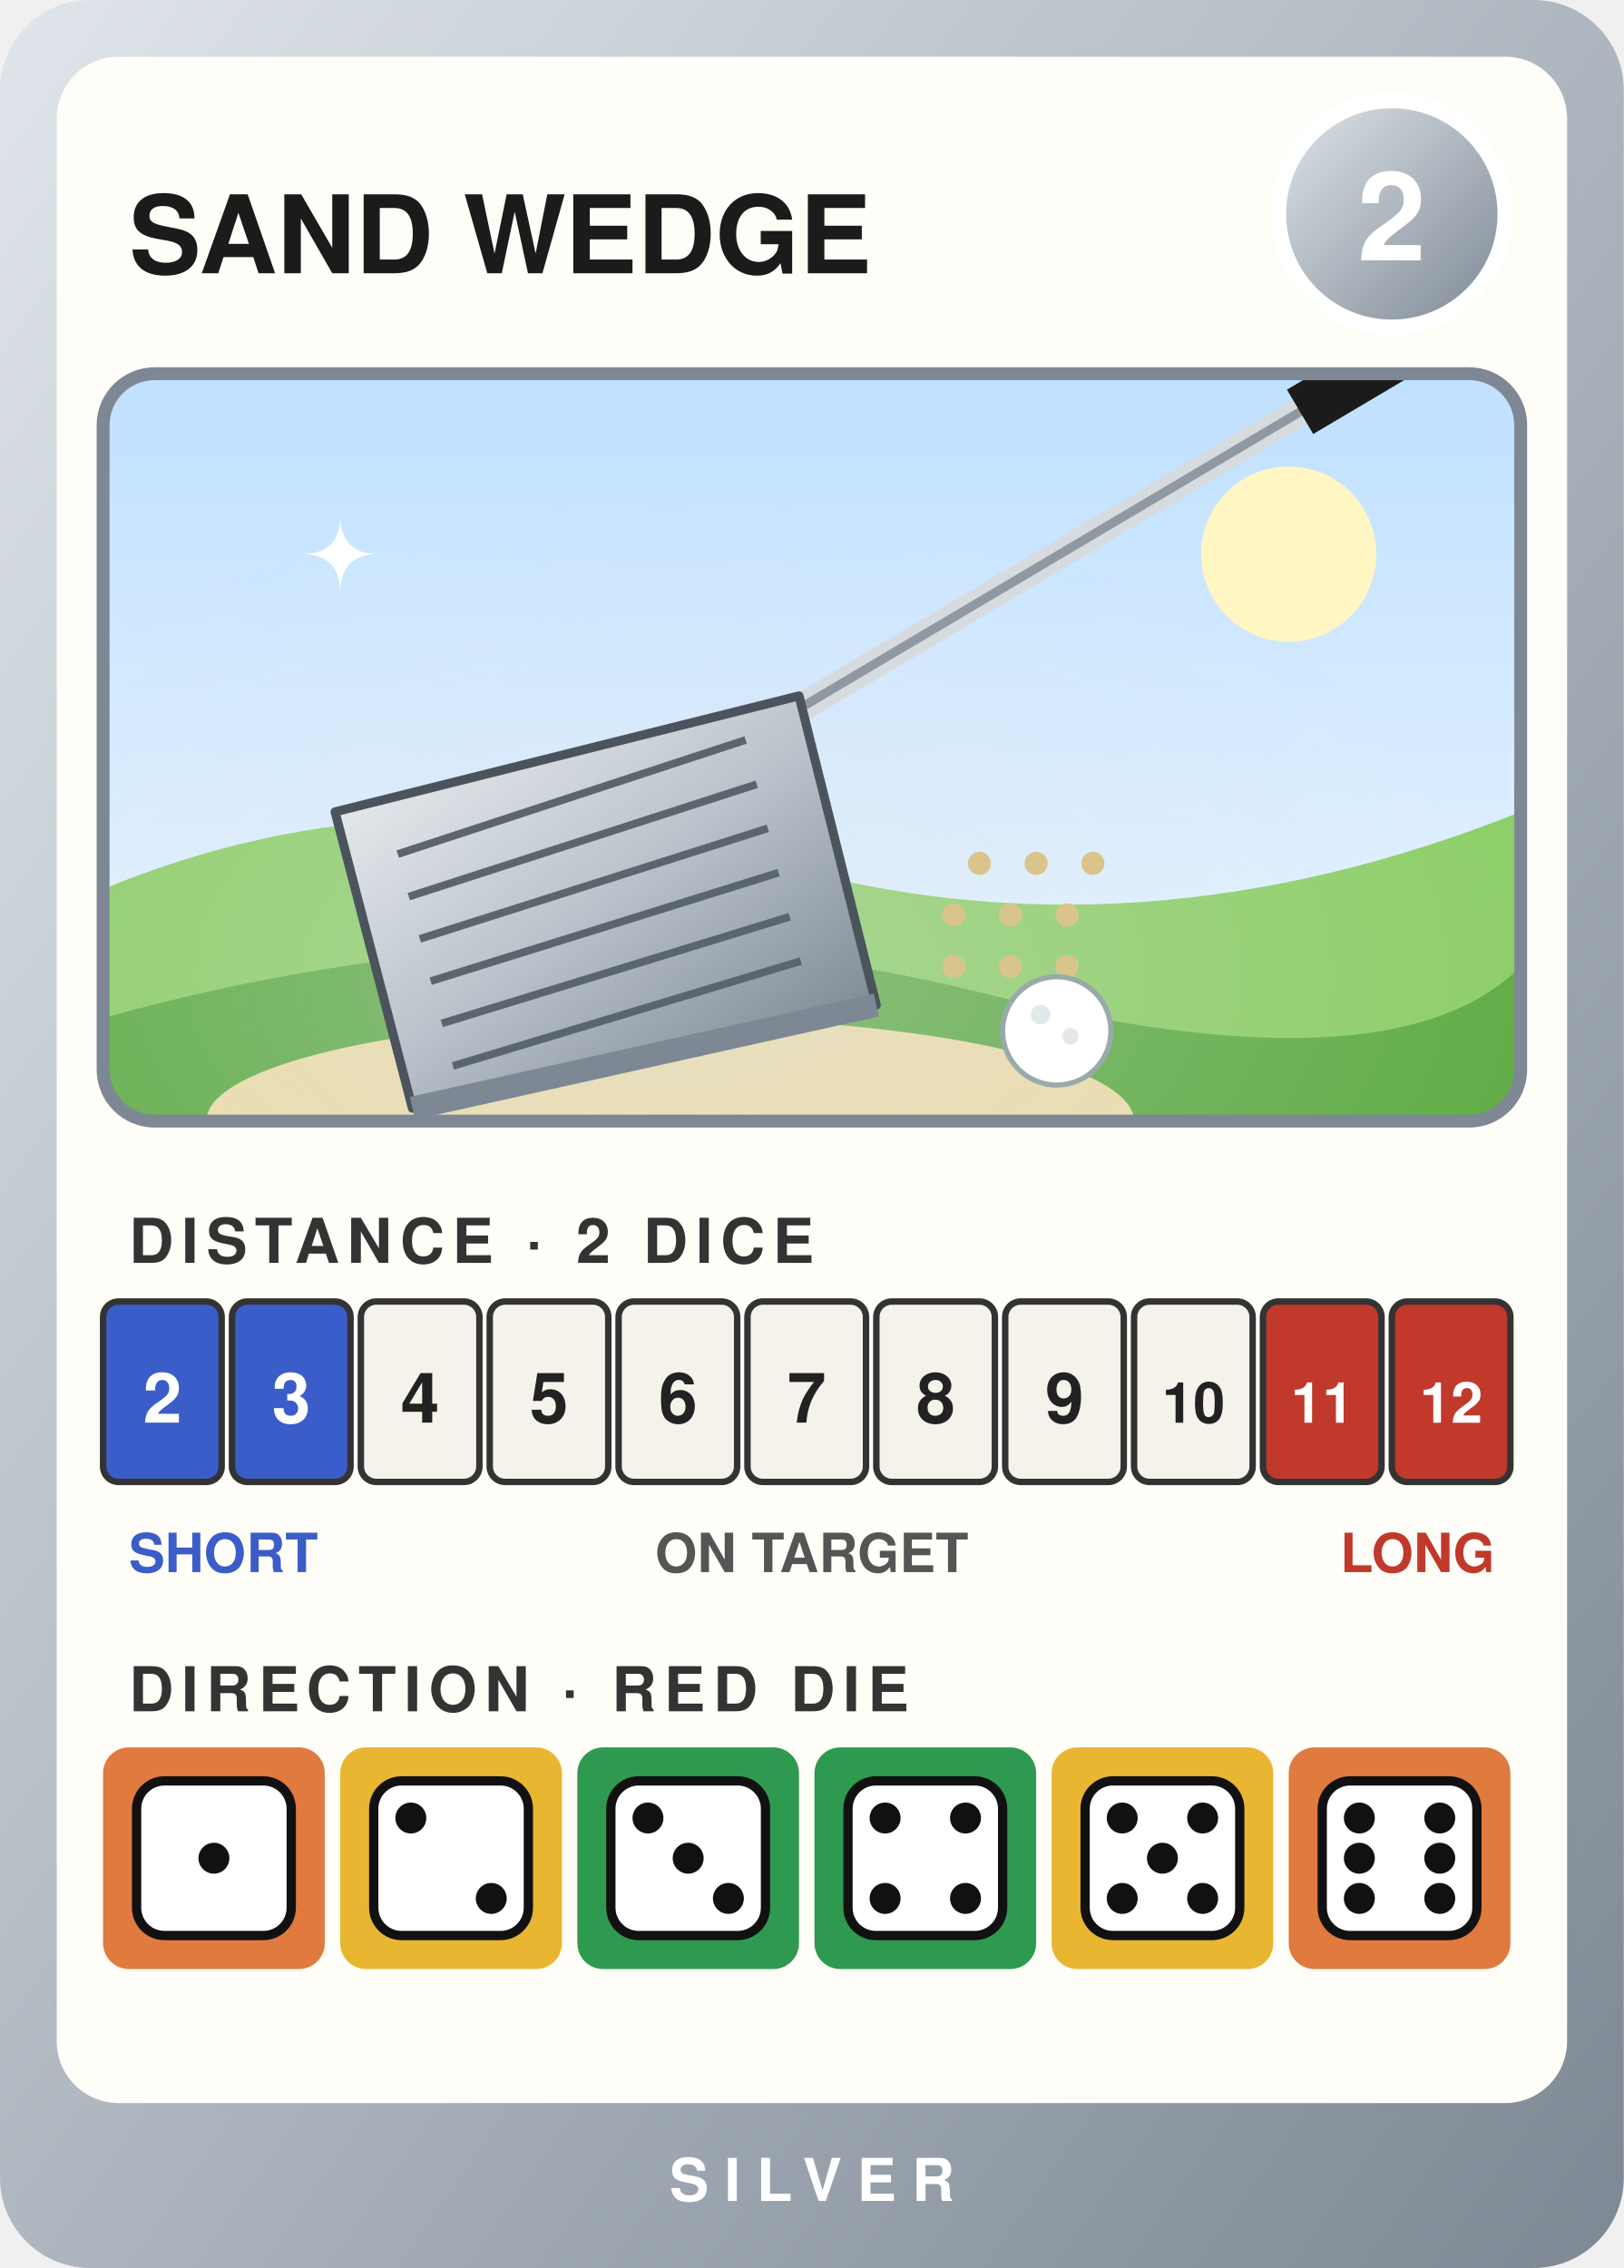
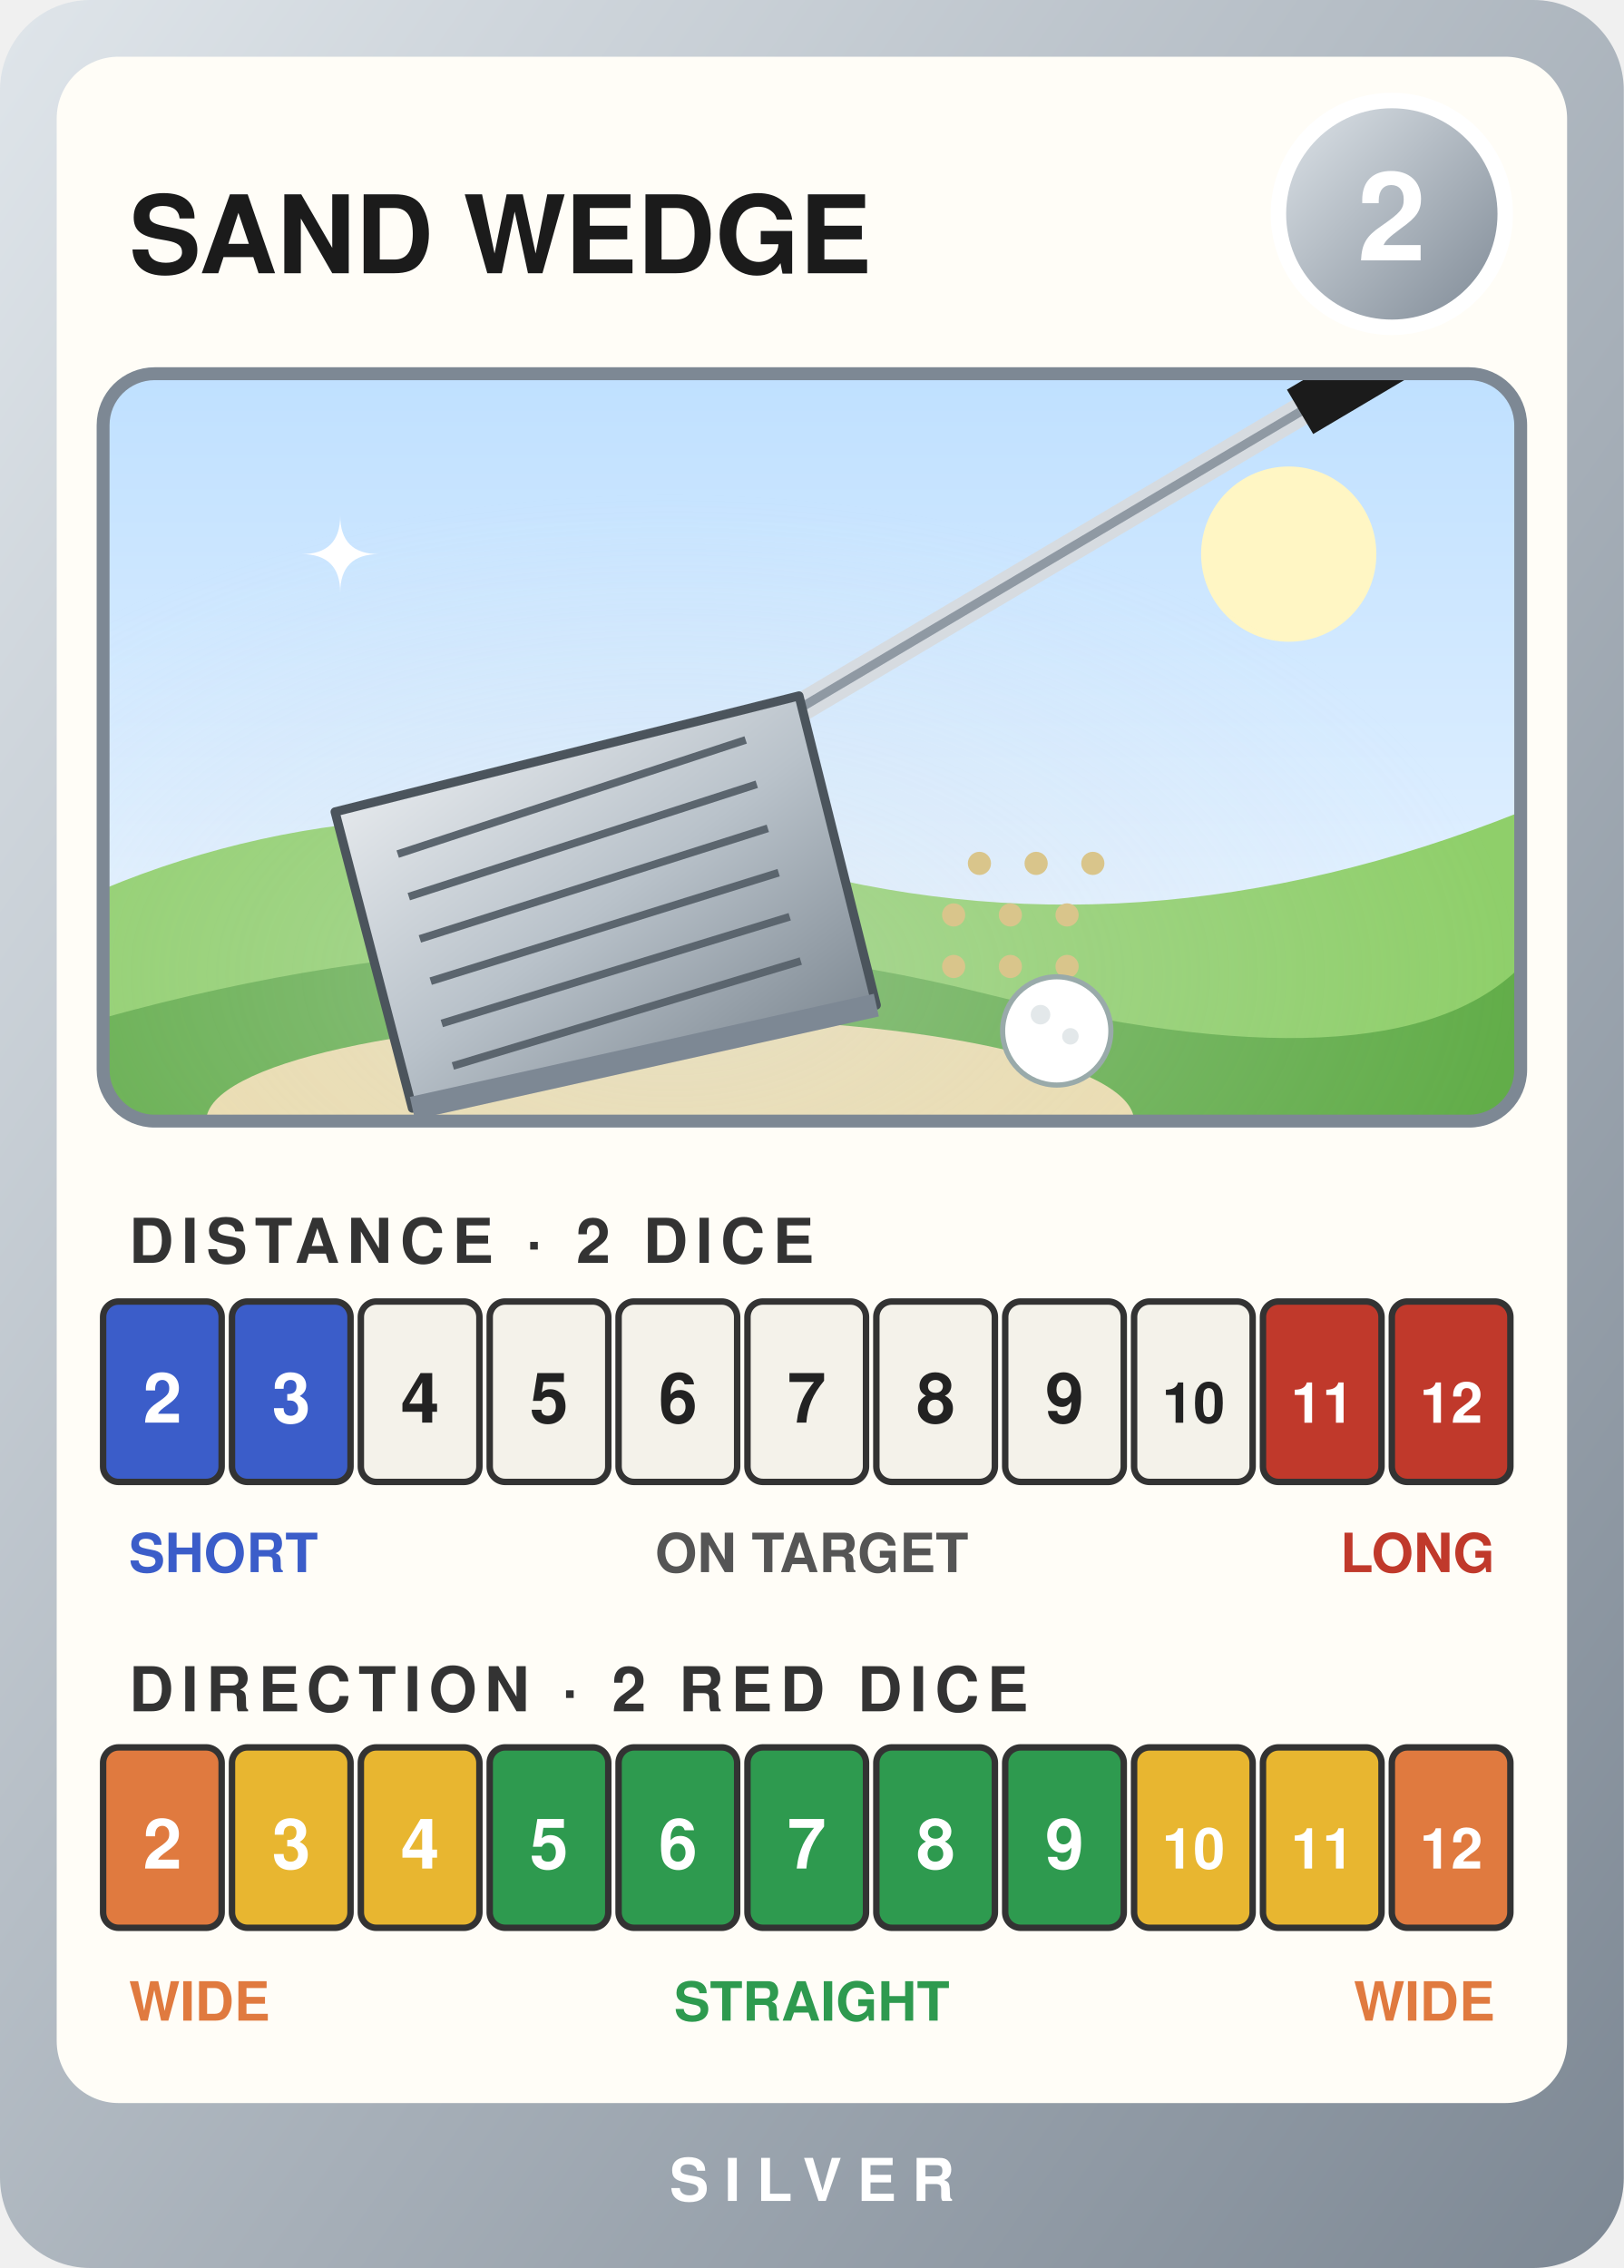
<svg xmlns="http://www.w3.org/2000/svg" width="63mm" height="88mm" viewBox="0 0 63 88" font-family="Helvetica, Arial, sans-serif">
  <defs>
    <linearGradient id="frsw2" x1="0" y1="0" x2="1" y2="1">
      <stop offset="0" stop-color="#dfe5ea" />
      <stop offset="1" stop-color="#7d8894" />
    </linearGradient>
    <clipPath id="artsw2">
      <rect x="4" y="14.5" width="55" height="29" rx="2" />
    </clipPath>
  </defs>
  <rect width="63" height="88" rx="3.5" fill="url(#frsw2)" />
  <rect x="2.2" y="2.2" width="58.6" height="79.4" rx="2.4" fill="#fffdf7" />
  <text x="5" y="10.6" font-size="4.2" font-weight="800" fill="#1b1b1b">SAND WEDGE</text>
  <circle cx="54" cy="8.3" r="4.4" fill="url(#frsw2)" stroke="#fff" stroke-width="0.6" />
  <text x="54" y="10.1" text-anchor="middle" font-size="4.8" font-weight="800" fill="#fff">2</text>
  <g clip-path="url(#artsw2)">
    <g transform="translate(4 14.5)">
      <defs>
        <linearGradient id="skysw2" x1="0" y1="0" x2="0" y2="1">
          <stop offset="0" stop-color="#bfe0ff" />
          <stop offset="1" stop-color="#f2f8ff" />
        </linearGradient>
        <linearGradient id="steelsw2" x1="0" y1="0" x2="1" y2="1">
          <stop offset="0" stop-color="#f4f6f8" />
          <stop offset="0.5" stop-color="#b9c2ca" />
          <stop offset="1" stop-color="#6f7a84" />
        </linearGradient>
        <radialGradient id="headsw2" cx="0.35" cy="0.3" r="0.8">
          <stop offset="0" stop-color="#5a6574" />
          <stop offset="1" stop-color="#11161d" />
        </radialGradient>
        <radialGradient id="woodsw2" cx="0.35" cy="0.3" r="0.8">
          <stop offset="0" stop-color="#c58a50" />
          <stop offset="1" stop-color="#5a3315" />
        </radialGradient>
        <radialGradient id="glowsw2" cx="0.4" cy="0.75" r="0.6">
          <stop offset="0" stop-color="#dfe5ea" stop-opacity="0.35" />
          <stop offset="1" stop-color="#dfe5ea" stop-opacity="0" />
        </radialGradient>
      </defs>
      <rect width="55" height="31" fill="url(#skysw2)" />
      <circle cx="46" cy="7" r="3.4" fill="#fff6c4" />
      <path d="M0 20 Q 12 15 26 19 T 55 17 V31 H0 Z" fill="#8fcf6a" />
      <path d="M0 25 Q 18 20 34 24 T 55 23 V31 H0 Z" fill="#62ad49" />
      <ellipse cx="22" cy="29" rx="18" ry="4" fill="#ecdcab" />
      <rect width="55" height="31" fill="url(#glowsw2)" />
      <line x1="27" y1="13" x2="54" y2="-3" stroke="#d6dbe0" stroke-width="1.1" />
      <line x1="27" y1="13" x2="54" y2="-3" stroke="#7d8894" stroke-width="0.35" opacity="0.8" />
      <line x1="46.44" y1="1.48" x2="54" y2="-3" stroke="#1b1b1b" stroke-width="2" />
      <polygon points="9,17 27,12.5 30,24.5 12,28.5" fill="url(#steelsw2)" stroke="#4b545c" stroke-width="0.35" stroke-linejoin="round" />
      <line x1="11.43" y1="18.64" x2="24.93" y2="14.21" stroke="#5b656e" stroke-width="0.3" />
      <line x1="11.86" y1="20.29" x2="25.36" y2="15.93" stroke="#5b656e" stroke-width="0.3" />
      <line x1="12.29" y1="21.93" x2="25.79" y2="17.64" stroke="#5b656e" stroke-width="0.3" />
      <line x1="12.71" y1="23.57" x2="26.21" y2="19.36" stroke="#5b656e" stroke-width="0.3" />
      <line x1="13.14" y1="25.21" x2="26.64" y2="21.07" stroke="#5b656e" stroke-width="0.3" />
      <line x1="13.57" y1="26.86" x2="27.07" y2="22.79" stroke="#5b656e" stroke-width="0.3" />
      <line x1="12" y1="28.5" x2="30" y2="24.5" stroke="#7d8894" stroke-width="0.9" />
      <circle cx="33" cy="23" r="0.45" fill="#d9c58b" />
      <circle cx="35.2" cy="23" r="0.45" fill="#d9c58b" />
      <circle cx="37.4" cy="23" r="0.45" fill="#d9c58b" />
      <circle cx="33" cy="21" r="0.45" fill="#d9c58b" />
      <circle cx="35.2" cy="21" r="0.45" fill="#d9c58b" />
      <circle cx="37.4" cy="21" r="0.45" fill="#d9c58b" />
      <circle cx="34" cy="19" r="0.45" fill="#d9c58b" />
      <circle cx="36.2" cy="19" r="0.45" fill="#d9c58b" />
      <circle cx="38.4" cy="19" r="0.45" fill="#d9c58b" />
      <circle cx="37" cy="25.5" r="2.1" fill="#fff" stroke="#9aa" stroke-width="0.2" />
      <circle cx="36.37" cy="24.87" r="0.38" fill="#e3e8ea" />
      <circle cx="37.53" cy="25.71" r="0.32" fill="#e3e8ea" />
      <path d="M 9.2 5.5 Q 9.2 7 10.7 7 Q 9.2 7 9.2 8.5 Q 9.2 7 7.7 7 Q 9.2 7 9.2 5.5 Z" fill="#fff" />
    </g>
  </g>
  <rect x="4" y="14.5" width="55" height="29" rx="2" fill="none" stroke="#7d8894" stroke-width="0.5" />
  <text x="5" y="49" font-size="2.4" font-weight="800" fill="#333" letter-spacing="0.3">DISTANCE · 2 DICE</text>
  <rect x="4" y="50.5" width="4.6" height="7" rx="0.6" fill="#3b5dc9" stroke="#333" stroke-width="0.25" />
  <text x="6.3" y="55.2" text-anchor="middle" font-size="2.7" font-weight="800" fill="#fff">2</text>
  <rect x="9" y="50.5" width="4.6" height="7" rx="0.6" fill="#3b5dc9" stroke="#333" stroke-width="0.25" />
  <text x="11.3" y="55.2" text-anchor="middle" font-size="2.7" font-weight="800" fill="#fff">3</text>
  <rect x="14" y="50.5" width="4.6" height="7" rx="0.6" fill="#f4f2ea" stroke="#333" stroke-width="0.25" />
  <text x="16.3" y="55.2" text-anchor="middle" font-size="2.7" font-weight="800" fill="#222">4</text>
  <rect x="19" y="50.5" width="4.6" height="7" rx="0.6" fill="#f4f2ea" stroke="#333" stroke-width="0.25" />
  <text x="21.3" y="55.2" text-anchor="middle" font-size="2.7" font-weight="800" fill="#222">5</text>
  <rect x="24" y="50.5" width="4.6" height="7" rx="0.6" fill="#f4f2ea" stroke="#333" stroke-width="0.25" />
  <text x="26.3" y="55.2" text-anchor="middle" font-size="2.7" font-weight="800" fill="#222">6</text>
  <rect x="29" y="50.5" width="4.6" height="7" rx="0.6" fill="#f4f2ea" stroke="#333" stroke-width="0.25" />
  <text x="31.3" y="55.2" text-anchor="middle" font-size="2.7" font-weight="800" fill="#222">7</text>
  <rect x="34" y="50.5" width="4.6" height="7" rx="0.6" fill="#f4f2ea" stroke="#333" stroke-width="0.25" />
  <text x="36.3" y="55.2" text-anchor="middle" font-size="2.7" font-weight="800" fill="#222">8</text>
  <rect x="39" y="50.5" width="4.6" height="7" rx="0.6" fill="#f4f2ea" stroke="#333" stroke-width="0.25" />
  <text x="41.3" y="55.2" text-anchor="middle" font-size="2.7" font-weight="800" fill="#222">9</text>
  <rect x="44" y="50.5" width="4.6" height="7" rx="0.6" fill="#f4f2ea" stroke="#333" stroke-width="0.25" />
  <text x="46.3" y="55.2" text-anchor="middle" font-size="2.2" font-weight="800" fill="#222">10</text>
  <rect x="49" y="50.5" width="4.6" height="7" rx="0.6" fill="#c0392b" stroke="#333" stroke-width="0.25" />
  <text x="51.3" y="55.2" text-anchor="middle" font-size="2.2" font-weight="800" fill="#fff">11</text>
  <rect x="54" y="50.5" width="4.6" height="7" rx="0.6" fill="#c0392b" stroke="#333" stroke-width="0.25" />
  <text x="56.3" y="55.2" text-anchor="middle" font-size="2.2" font-weight="800" fill="#fff">12</text>
  <text x="5" y="61" font-size="2.1" fill="#3b5dc9" font-weight="800">SHORT</text>
  <text x="31.5" y="61" text-anchor="middle" font-size="2.1" fill="#555" font-weight="800">ON TARGET</text>
  <text x="58" y="61" text-anchor="end" font-size="2.1" fill="#c0392b" font-weight="800">LONG</text>
-   <text x="5" y="66.4" font-size="2.4" font-weight="800" fill="#333" letter-spacing="0.3">DIRECTION · RED DIE</text>
-   <rect x="4" y="67.8" width="8.6" height="8.6" rx="1" fill="#e07a3f" />
-   <rect x="5.3" y="69.1" width="6" height="6" rx="1.08" fill="#fff" stroke="#111" stroke-width="0.36" />
-   <circle cx="8.3" cy="72.1" r="0.6" fill="#111" />
-   <rect x="13.2" y="67.8" width="8.6" height="8.6" rx="1" fill="#e8b630" />
-   <rect x="14.5" y="69.1" width="6" height="6" rx="1.08" fill="#fff" stroke="#111" stroke-width="0.36" />
-   <circle cx="15.94" cy="70.54" r="0.6" fill="#111" />
-   <circle cx="19.06" cy="73.66" r="0.6" fill="#111" />
-   <rect x="22.4" y="67.8" width="8.6" height="8.6" rx="1" fill="#2e9a4f" />
-   <rect x="23.7" y="69.1" width="6" height="6" rx="1.08" fill="#fff" stroke="#111" stroke-width="0.36" />
-   <circle cx="25.14" cy="70.54" r="0.6" fill="#111" />
-   <circle cx="26.7" cy="72.1" r="0.6" fill="#111" />
-   <circle cx="28.26" cy="73.66" r="0.6" fill="#111" />
-   <rect x="31.6" y="67.8" width="8.6" height="8.6" rx="1" fill="#2e9a4f" />
-   <rect x="32.9" y="69.1" width="6" height="6" rx="1.08" fill="#fff" stroke="#111" stroke-width="0.36" />
-   <circle cx="34.34" cy="70.54" r="0.6" fill="#111" />
-   <circle cx="37.46" cy="70.54" r="0.6" fill="#111" />
-   <circle cx="34.34" cy="73.66" r="0.6" fill="#111" />
-   <circle cx="37.46" cy="73.66" r="0.6" fill="#111" />
-   <rect x="40.8" y="67.8" width="8.6" height="8.6" rx="1" fill="#e8b630" />
-   <rect x="42.1" y="69.1" width="6" height="6" rx="1.08" fill="#fff" stroke="#111" stroke-width="0.36" />
-   <circle cx="43.54" cy="70.54" r="0.6" fill="#111" />
-   <circle cx="46.66" cy="70.54" r="0.6" fill="#111" />
-   <circle cx="45.1" cy="72.1" r="0.6" fill="#111" />
-   <circle cx="43.54" cy="73.66" r="0.6" fill="#111" />
-   <circle cx="46.66" cy="73.66" r="0.6" fill="#111" />
-   <rect x="50" y="67.8" width="8.6" height="8.6" rx="1" fill="#e07a3f" />
-   <rect x="51.3" y="69.1" width="6" height="6" rx="1.08" fill="#fff" stroke="#111" stroke-width="0.36" />
-   <circle cx="52.74" cy="70.54" r="0.6" fill="#111" />
-   <circle cx="55.86" cy="70.54" r="0.6" fill="#111" />
-   <circle cx="52.74" cy="72.1" r="0.6" fill="#111" />
-   <circle cx="55.86" cy="72.1" r="0.6" fill="#111" />
-   <circle cx="52.74" cy="73.66" r="0.6" fill="#111" />
-   <circle cx="55.86" cy="73.66" r="0.6" fill="#111" />
+   <text x="5" y="66.4" font-size="2.4" font-weight="800" fill="#333" letter-spacing="0.3">DIRECTION · 2 RED DICE</text>
+   <rect x="4" y="67.8" width="4.6" height="7" rx="0.6" fill="#e07a3f" stroke="#333" stroke-width="0.25" />
+   <text x="6.3" y="72.5" text-anchor="middle" font-size="2.7" font-weight="800" fill="#fff">2</text>
+   <rect x="9" y="67.8" width="4.6" height="7" rx="0.6" fill="#e8b630" stroke="#333" stroke-width="0.25" />
+   <text x="11.3" y="72.5" text-anchor="middle" font-size="2.7" font-weight="800" fill="#fff">3</text>
+   <rect x="14" y="67.8" width="4.6" height="7" rx="0.6" fill="#e8b630" stroke="#333" stroke-width="0.25" />
+   <text x="16.3" y="72.5" text-anchor="middle" font-size="2.7" font-weight="800" fill="#fff">4</text>
+   <rect x="19" y="67.8" width="4.6" height="7" rx="0.6" fill="#2e9a4f" stroke="#333" stroke-width="0.25" />
+   <text x="21.3" y="72.5" text-anchor="middle" font-size="2.7" font-weight="800" fill="#fff">5</text>
+   <rect x="24" y="67.8" width="4.6" height="7" rx="0.6" fill="#2e9a4f" stroke="#333" stroke-width="0.25" />
+   <text x="26.3" y="72.5" text-anchor="middle" font-size="2.7" font-weight="800" fill="#fff">6</text>
+   <rect x="29" y="67.8" width="4.6" height="7" rx="0.6" fill="#2e9a4f" stroke="#333" stroke-width="0.25" />
+   <text x="31.3" y="72.5" text-anchor="middle" font-size="2.7" font-weight="800" fill="#fff">7</text>
+   <rect x="34" y="67.8" width="4.6" height="7" rx="0.6" fill="#2e9a4f" stroke="#333" stroke-width="0.25" />
+   <text x="36.3" y="72.5" text-anchor="middle" font-size="2.7" font-weight="800" fill="#fff">8</text>
+   <rect x="39" y="67.8" width="4.6" height="7" rx="0.6" fill="#2e9a4f" stroke="#333" stroke-width="0.25" />
+   <text x="41.3" y="72.5" text-anchor="middle" font-size="2.7" font-weight="800" fill="#fff">9</text>
+   <rect x="44" y="67.8" width="4.6" height="7" rx="0.6" fill="#e8b630" stroke="#333" stroke-width="0.25" />
+   <text x="46.3" y="72.5" text-anchor="middle" font-size="2.2" font-weight="800" fill="#fff">10</text>
+   <rect x="49" y="67.8" width="4.6" height="7" rx="0.6" fill="#e8b630" stroke="#333" stroke-width="0.25" />
+   <text x="51.3" y="72.5" text-anchor="middle" font-size="2.2" font-weight="800" fill="#fff">11</text>
+   <rect x="54" y="67.8" width="4.6" height="7" rx="0.6" fill="#e07a3f" stroke="#333" stroke-width="0.25" />
+   <text x="56.3" y="72.5" text-anchor="middle" font-size="2.2" font-weight="800" fill="#fff">12</text>
+   <text x="5" y="78.4" font-size="2.1" fill="#e07a3f" font-weight="800">WIDE</text>
+   <text x="31.5" y="78.4" text-anchor="middle" font-size="2.1" fill="#2e9a4f" font-weight="800">STRAIGHT</text>
+   <text x="58" y="78.4" text-anchor="end" font-size="2.1" fill="#e07a3f" font-weight="800">WIDE</text>
  <text x="31.5" y="85.4" text-anchor="middle" font-size="2.3" font-weight="800" fill="#fff" letter-spacing="0.6">SILVER</text>
</svg>
